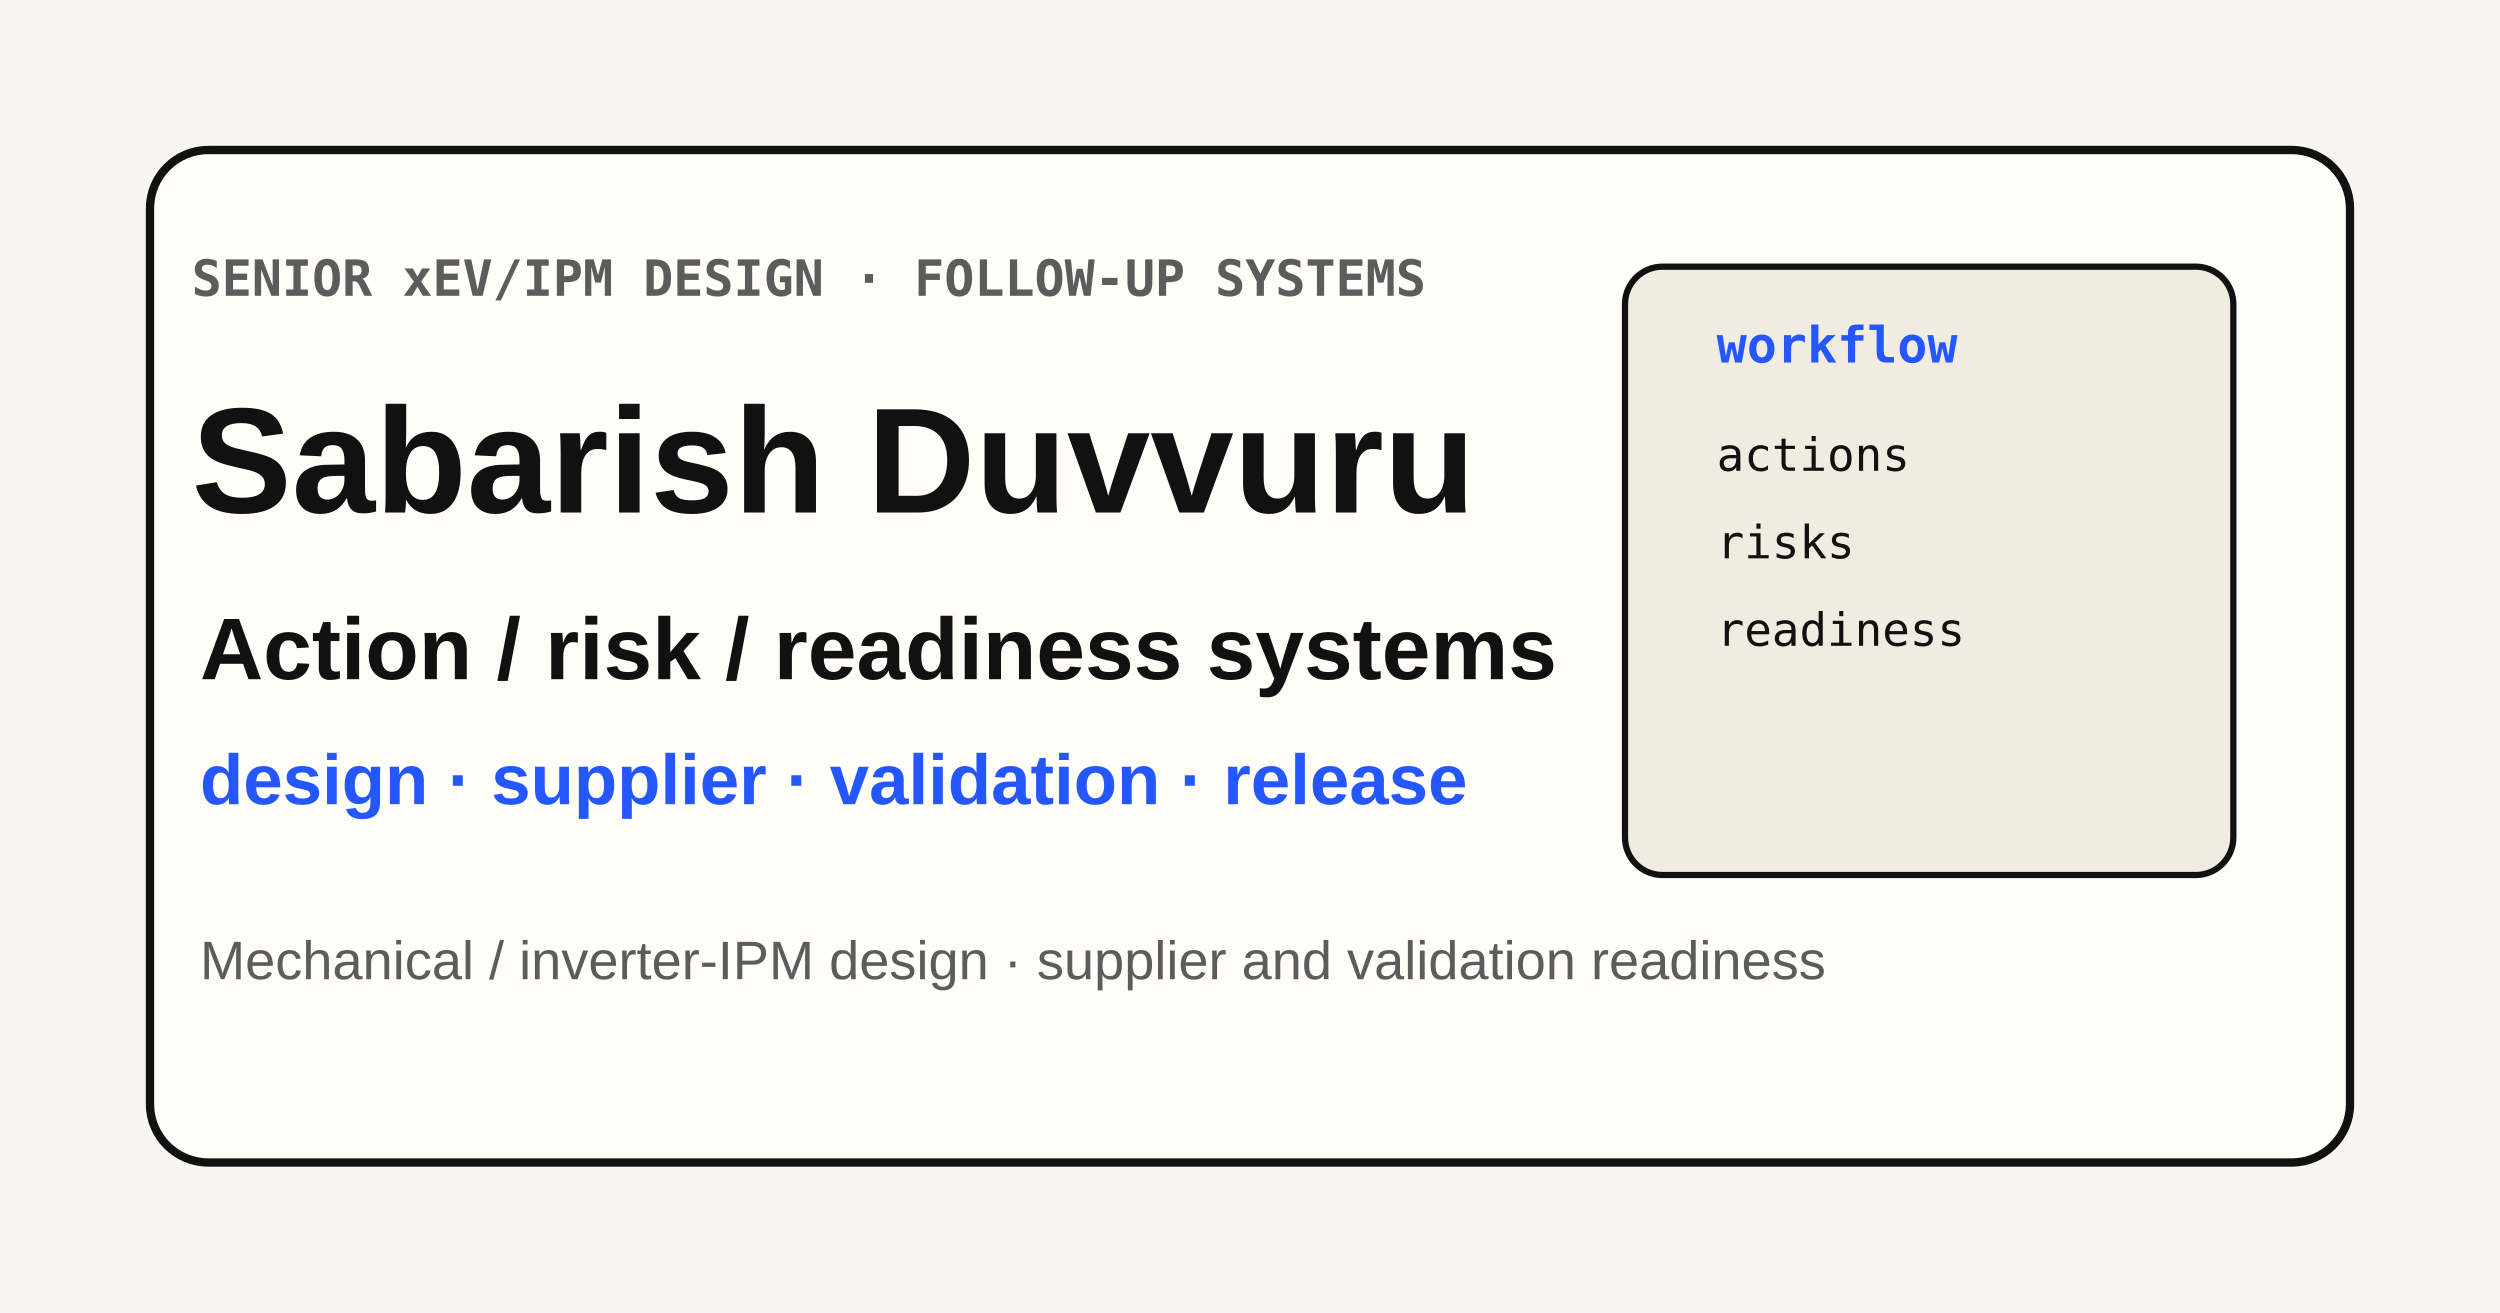
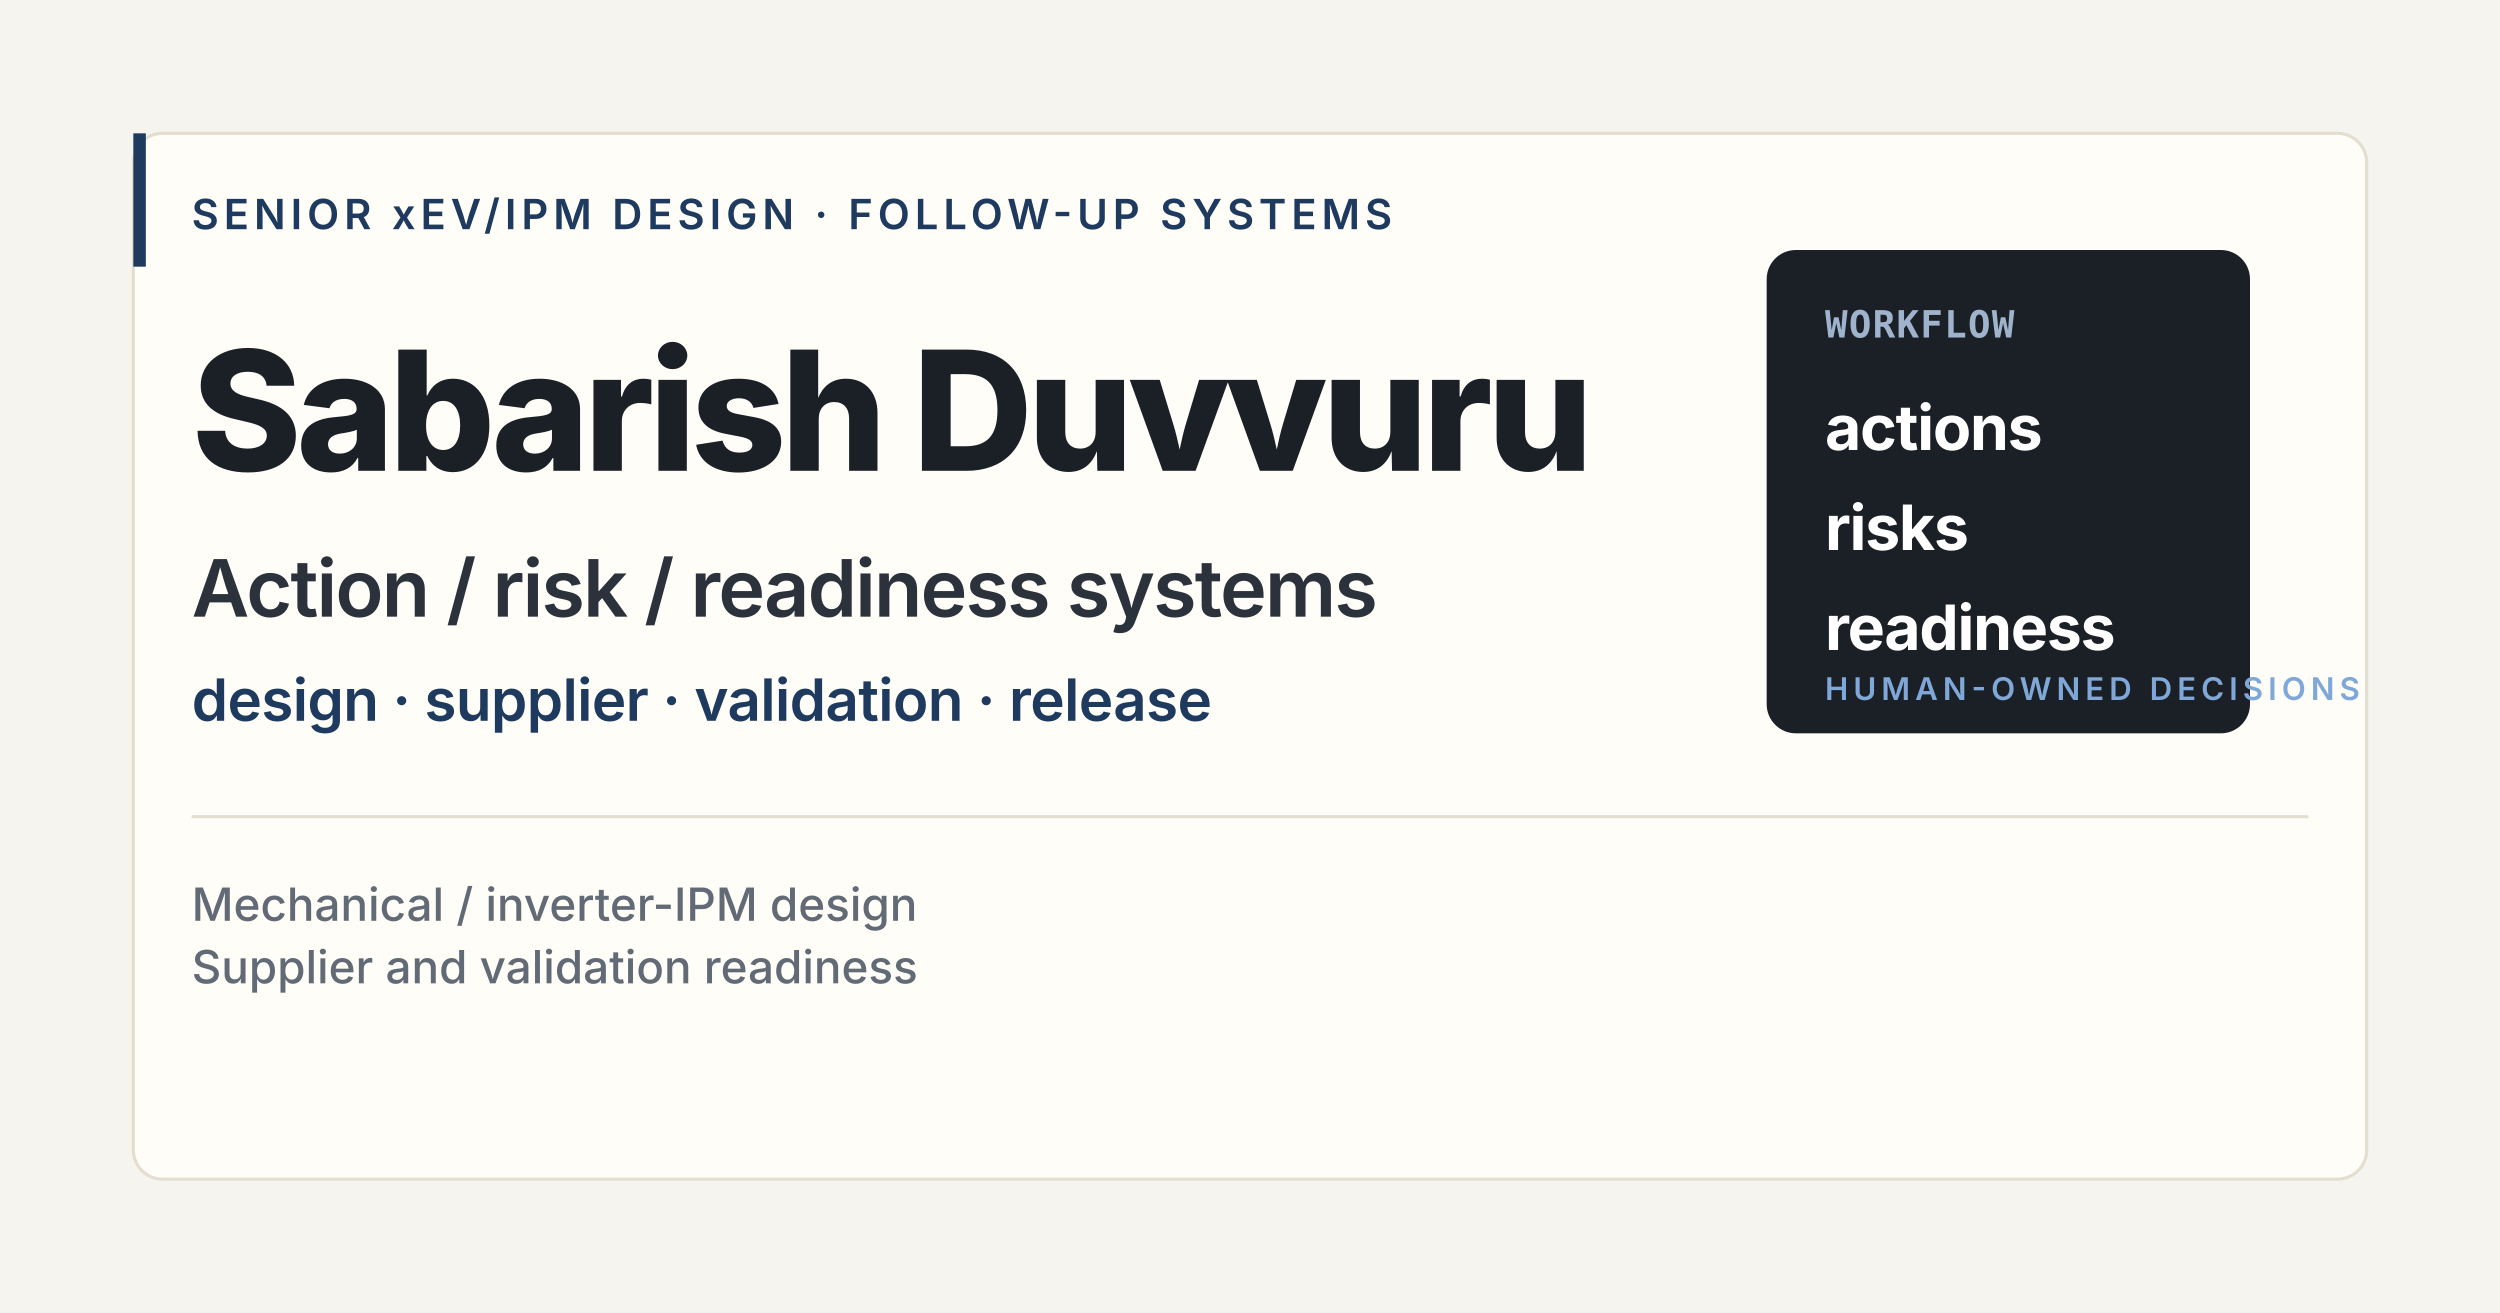
<svg xmlns="http://www.w3.org/2000/svg" width="1200" height="630" viewBox="0 0 1200 630" role="img" aria-label="Sabarish Duvvuru — xEV/IPM Design Follow-up Systems">
-   <rect width="1200" height="630" fill="#f7f5ef" />
-   <rect x="72" y="72" width="1056" height="486" rx="28" fill="#fffdf8" stroke="#111111" stroke-width="4" />
-   <text x="92" y="142" fill="#5c5c5c" font-family="Menlo, Consolas, monospace" font-size="24" font-weight="700">SENIOR xEV/IPM DESIGN · FOLLOW-UP SYSTEMS</text>
-   <text x="92" y="246" fill="#111111" font-family="Arial, Helvetica, sans-serif" font-size="72" font-weight="900">Sabarish Duvvuru</text>
-   <text x="96" y="326" fill="#111111" font-family="Arial, Helvetica, sans-serif" font-size="42" font-weight="800">Action / risk / readiness systems</text>
-   <text x="96" y="386" fill="#2457ff" font-family="Arial, Helvetica, sans-serif" font-size="34" font-weight="800">design · supplier · validation · release</text>
-   <rect x="780" y="128" width="292" height="292" rx="18" fill="#f0ece2" stroke="#111111" stroke-width="3" />
-   <text x="824" y="174" fill="#2457ff" font-family="Menlo, Consolas, monospace" font-size="24" font-weight="800">workflow</text>
-   <text x="824" y="226" fill="#111111" font-family="Menlo, Consolas, monospace" font-size="22">actions</text>
-   <text x="824" y="268" fill="#111111" font-family="Menlo, Consolas, monospace" font-size="22">risks</text>
-   <text x="824" y="310" fill="#111111" font-family="Menlo, Consolas, monospace" font-size="22">readiness</text>
-   <text x="96" y="470" fill="#5c5c5c" font-family="Arial, Helvetica, sans-serif" font-size="26">Mechanical / inverter-IPM design · supplier and validation readiness</text>
+   <rect width="1200" height="630" fill="#f6f4ee" />
+   <rect x="64" y="64" width="1072" height="502" rx="14" fill="#fffdf7" stroke="#e4ded0" stroke-width="1.5" />
+   <rect x="64" y="64" width="6" height="64" fill="#1e3a5f" />
+   <text x="92" y="110" fill="#1e3a5f" font-family="Inter, -apple-system, Arial, Helvetica, sans-serif" font-size="20" font-weight="600" letter-spacing="2.4">SENIOR xEV/IPM DESIGN · FOLLOW-UP SYSTEMS</text>
+   <text x="92" y="226" fill="#1b2027" font-family="Inter, -apple-system, Arial, Helvetica, sans-serif" font-size="80" font-weight="800" letter-spacing="-2.6">Sabarish Duvvuru</text>
+   <text x="92" y="296" fill="#2b323c" font-family="Inter, -apple-system, Arial, Helvetica, sans-serif" font-size="38" font-weight="600" letter-spacing="-0.9">Action / risk / readiness systems</text>
+   <text x="92" y="346" fill="#1e3a5f" font-family="Inter, -apple-system, Arial, Helvetica, sans-serif" font-size="28" font-weight="600" letter-spacing="-0.3">design · supplier · validation · release</text>
+   <line x1="92" y1="392" x2="1108" y2="392" stroke="#e4ded0" stroke-width="1.5" />
+   <text x="92" y="442" fill="#626a76" font-family="Inter, -apple-system, Arial, Helvetica, sans-serif" font-size="22" font-weight="500">Mechanical / inverter-IPM design</text>
+   <text x="92" y="472" fill="#626a76" font-family="Inter, -apple-system, Arial, Helvetica, sans-serif" font-size="22" font-weight="500">Supplier and validation readiness</text>
+   <rect x="848" y="120" width="232" height="232" rx="14" fill="#1b2027" />
+   <text x="876" y="162" fill="#9fb3cc" font-family="ui-monospace, Menlo, Consolas, monospace" font-size="18" font-weight="600" letter-spacing="0.6">WORKFLOW</text>
+   <text x="876" y="216" fill="#ffffff" font-family="Inter, -apple-system, Arial, Helvetica, sans-serif" font-size="30" font-weight="700" letter-spacing="-0.6">actions</text>
+   <text x="876" y="264" fill="#ffffff" font-family="Inter, -apple-system, Arial, Helvetica, sans-serif" font-size="30" font-weight="700" letter-spacing="-0.6">risks</text>
+   <text x="876" y="312" fill="#ffffff" font-family="Inter, -apple-system, Arial, Helvetica, sans-serif" font-size="30" font-weight="700" letter-spacing="-0.6">readiness</text>
+   <text x="876" y="336" fill="#7fa8d8" font-family="Inter, -apple-system, Arial, Helvetica, sans-serif" font-size="15" font-weight="600" letter-spacing="2.4">HUMAN-OWNED DECISIONS</text>
</svg>
